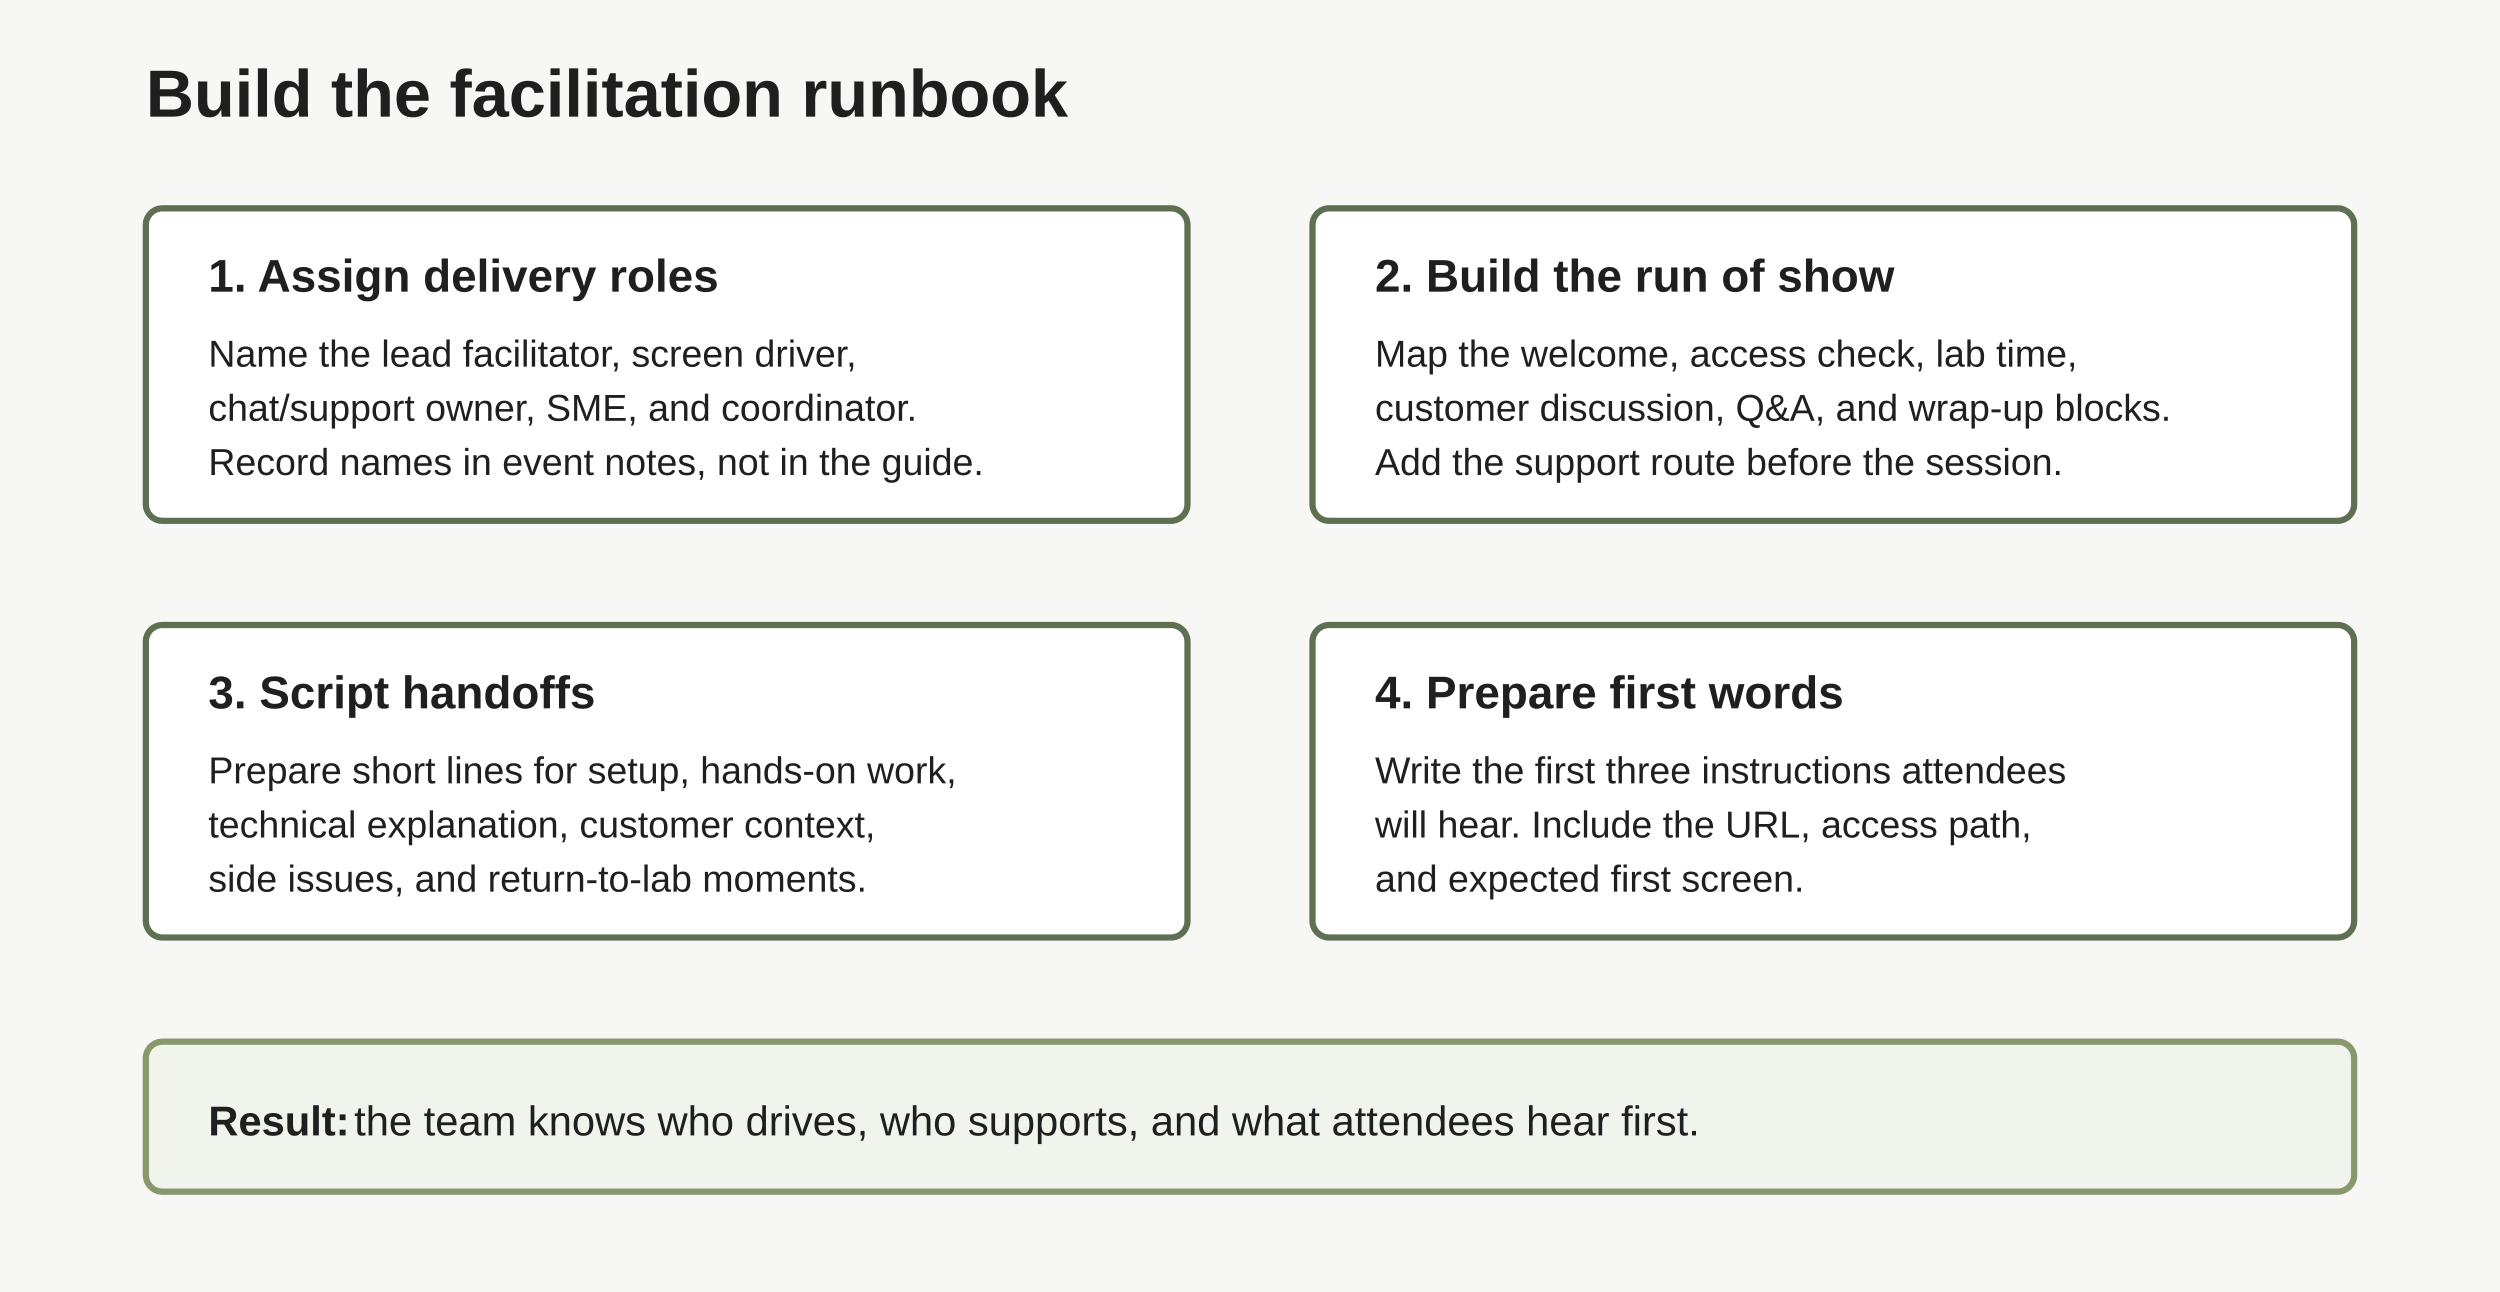
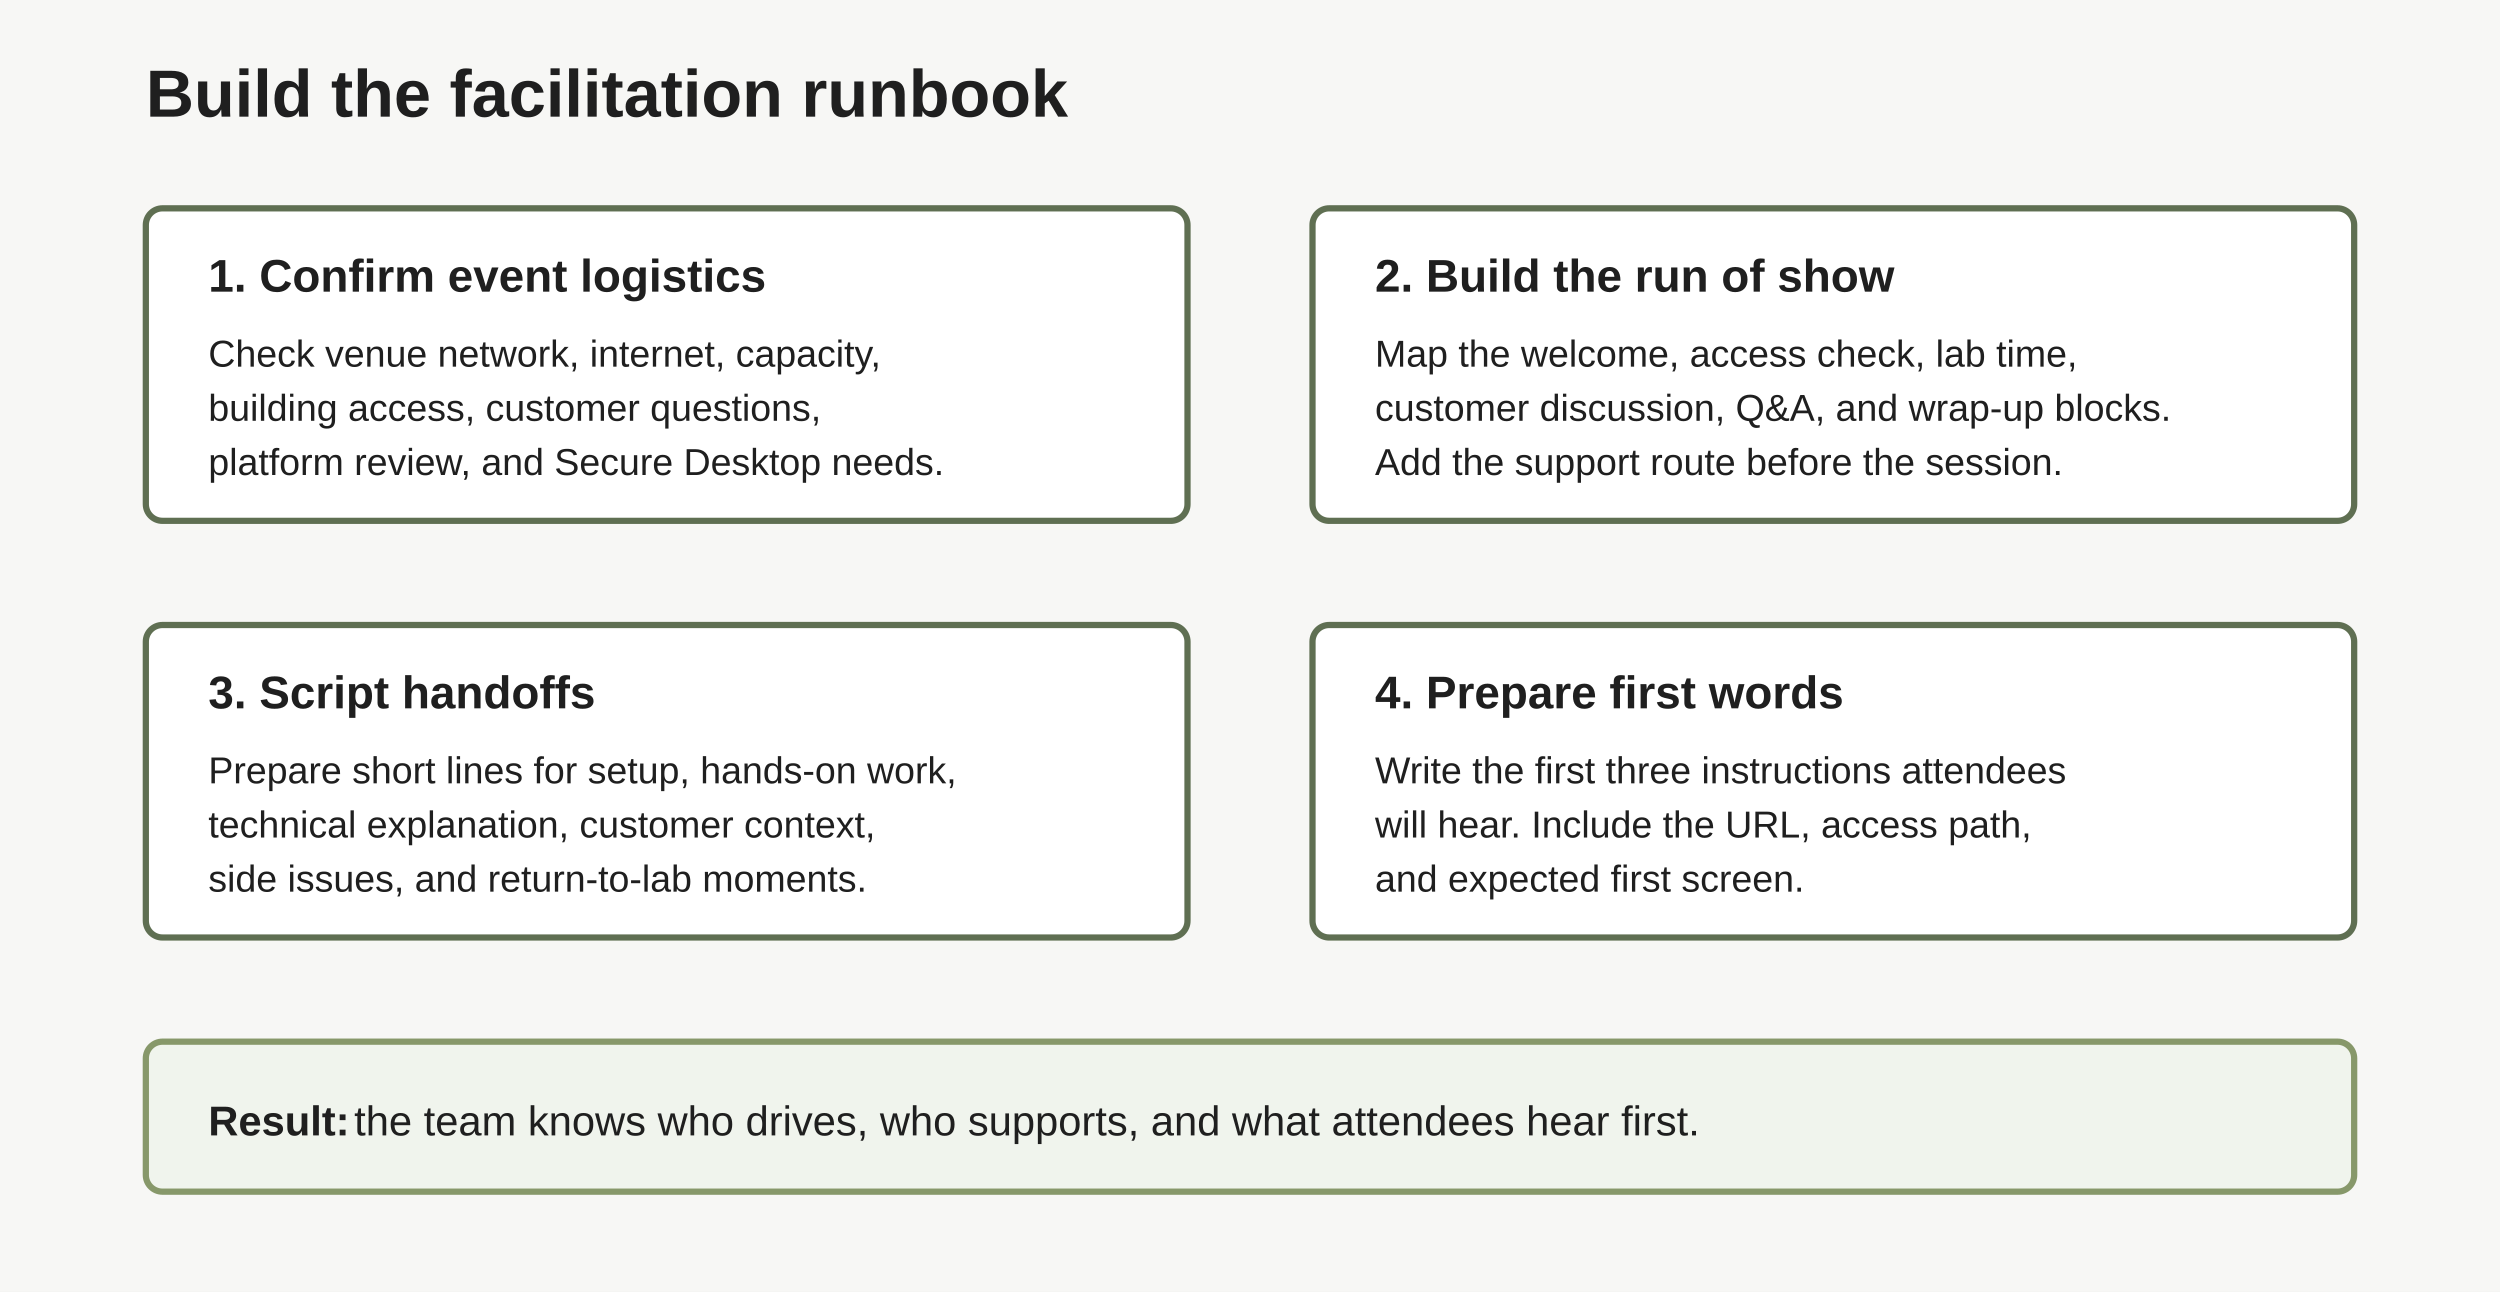
<svg xmlns="http://www.w3.org/2000/svg" width="1200" height="620" viewBox="0 0 1200 620" role="img" aria-labelledby="title desc">
  <rect width="1200" height="620" fill="#f7f7f5" />
  <text x="70" y="56" font-family="Arial, sans-serif" font-size="32" font-weight="700" fill="#1f1f1f">Build the facilitation runbook</text>
  <g font-family="Arial, sans-serif" fill="#1f1f1f">
    <g class="card">
      <rect x="70" y="100" width="500" height="150" rx="8" fill="#ffffff" stroke="#5f6f52" stroke-width="3" />
-       <text x="100" y="140" font-size="22" font-weight="700">1. Assign delivery roles</text>
-       <text x="100" y="176" font-size="18">Name the lead facilitator, screen driver,</text>
-       <text x="100" y="202" font-size="18">chat/support owner, SME, and coordinator.</text>
-       <text x="100" y="228" font-size="18">Record names in event notes, not in the guide.</text>
+       <text x="100" y="140" font-size="22" font-weight="700">1. Confirm event logistics</text>
+       <text x="100" y="176" font-size="18">Check venue network, internet, capacity,</text>
+       <text x="100" y="202" font-size="18">building access, customer questions,</text>
+       <text x="100" y="228" font-size="18">platform review, and Secure Desktop needs.</text>
    </g>
    <g class="card">
      <rect x="630" y="100" width="500" height="150" rx="8" fill="#ffffff" stroke="#5f6f52" stroke-width="3" />
      <text x="660" y="140" font-size="22" font-weight="700">2. Build the run of show</text>
      <text x="660" y="176" font-size="18">Map the welcome, access check, lab time,</text>
      <text x="660" y="202" font-size="18">customer discussion, Q&amp;A, and wrap-up blocks.</text>
      <text x="660" y="228" font-size="18">Add the support route before the session.</text>
    </g>
    <g class="card">
      <rect x="70" y="300" width="500" height="150" rx="8" fill="#ffffff" stroke="#5f6f52" stroke-width="3" />
      <text x="100" y="340" font-size="22" font-weight="700">3. Script handoffs</text>
      <text x="100" y="376" font-size="18">Prepare short lines for setup, hands-on work,</text>
      <text x="100" y="402" font-size="18">technical explanation, customer context,</text>
      <text x="100" y="428" font-size="18">side issues, and return-to-lab moments.</text>
    </g>
    <g class="card">
      <rect x="630" y="300" width="500" height="150" rx="8" fill="#ffffff" stroke="#5f6f52" stroke-width="3" />
      <text x="660" y="340" font-size="22" font-weight="700">4. Prepare first words</text>
      <text x="660" y="376" font-size="18">Write the first three instructions attendees</text>
      <text x="660" y="402" font-size="18">will hear. Include the URL, access path,</text>
      <text x="660" y="428" font-size="18">and expected first screen.</text>
    </g>
    <g class="card">
      <rect x="70" y="500" width="1060" height="72" rx="8" fill="#f0f4ed" stroke="#87986a" stroke-width="3" />
      <text x="100" y="545" font-size="20" font-weight="700">Result:</text>
      <text x="170" y="545" font-size="20">the team knows who drives, who supports, and what attendees hear first.</text>
    </g>
  </g>
</svg>
